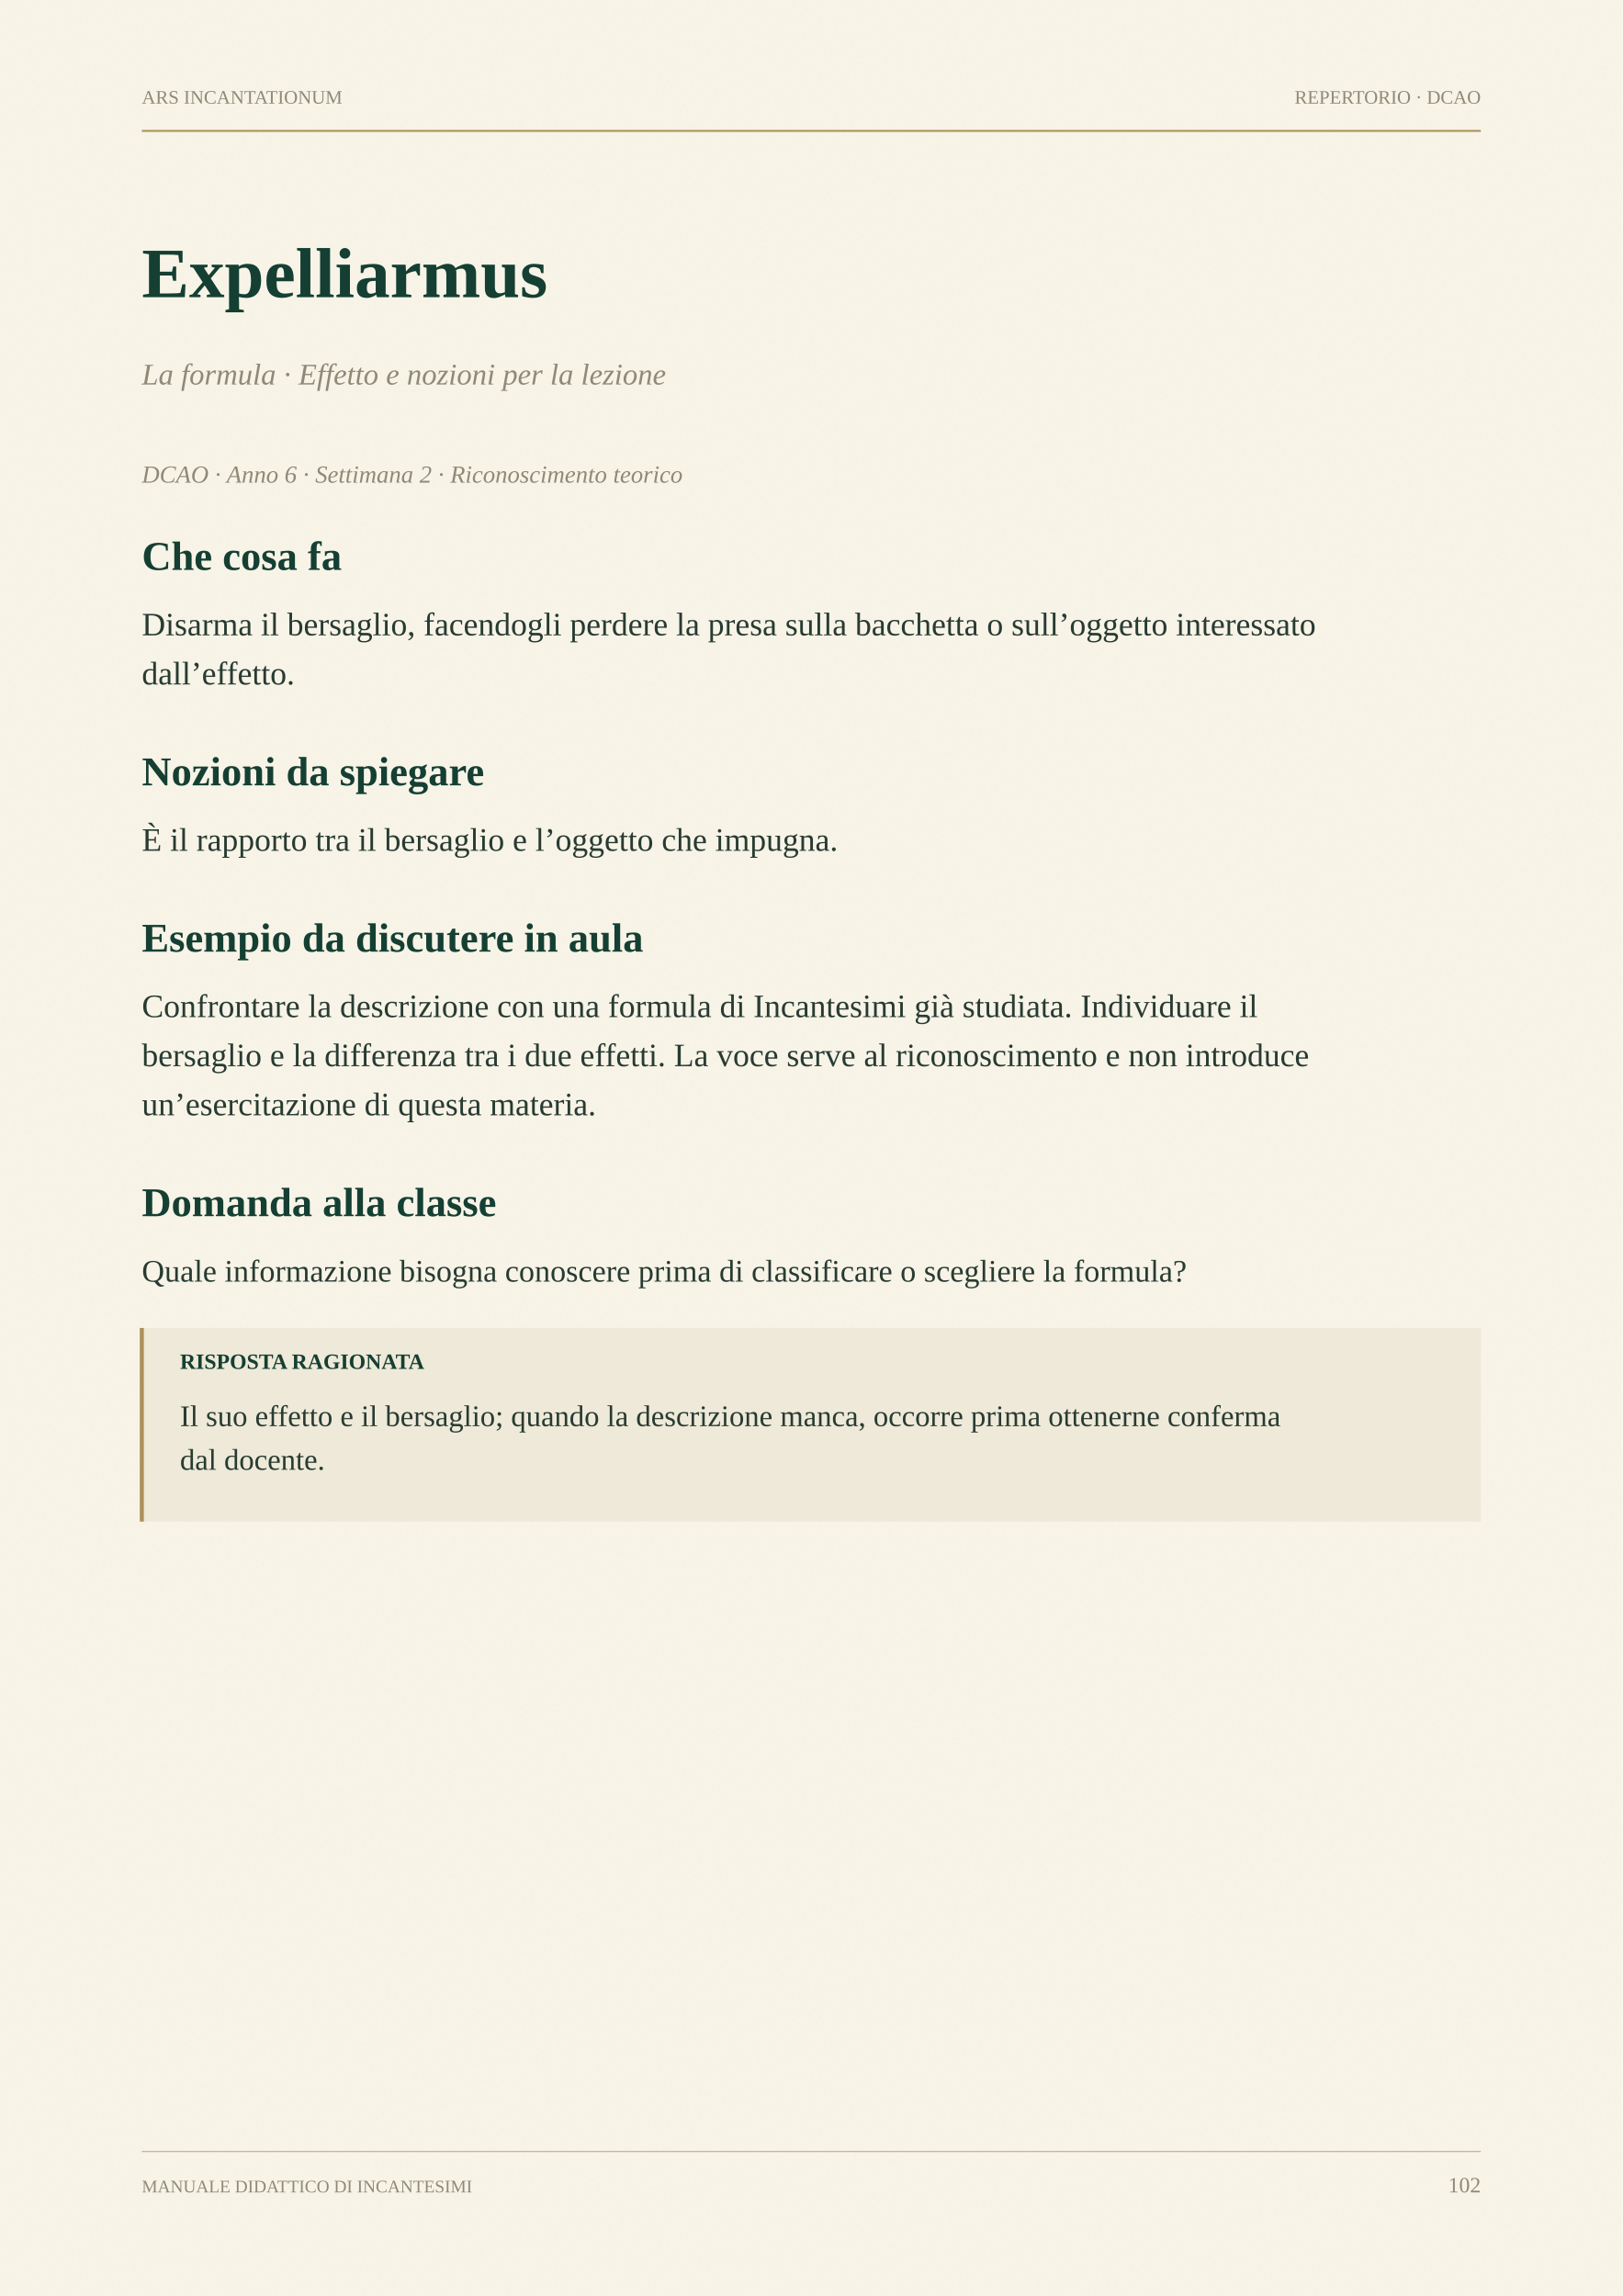
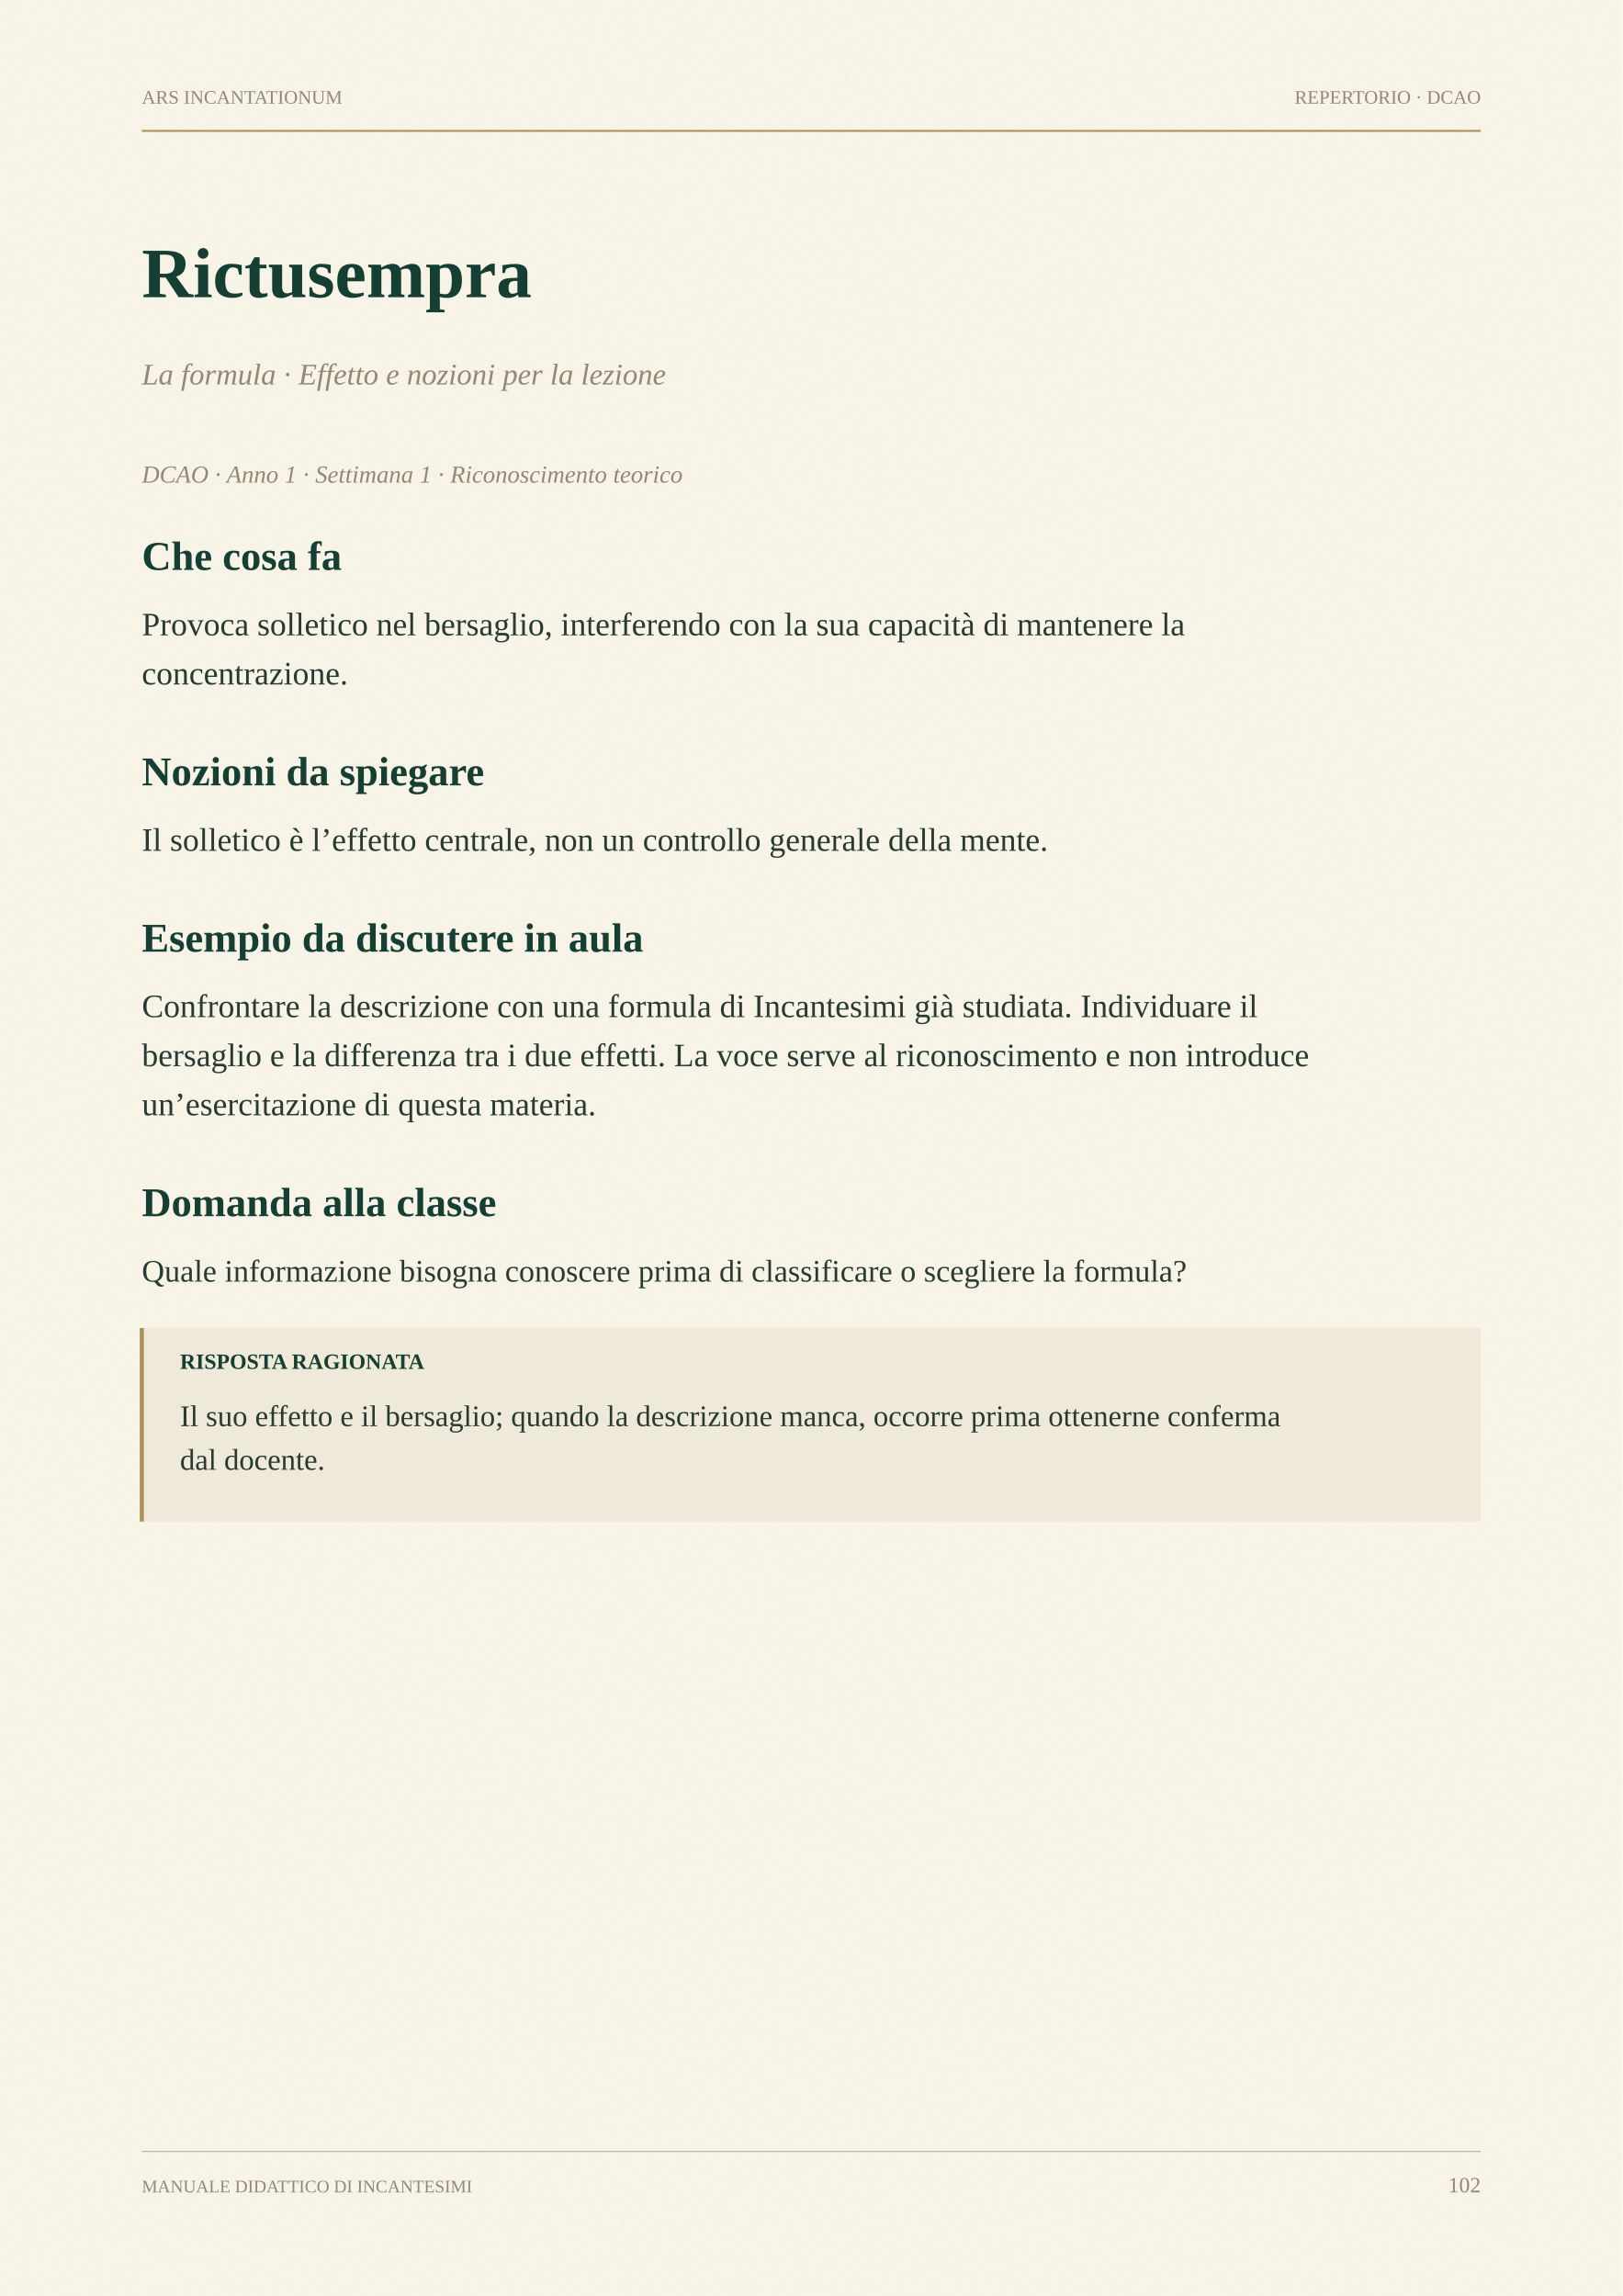
<svg xmlns="http://www.w3.org/2000/svg" width="595" height="842" viewBox="0 0 595 842">
  <defs>
    <filter id="grain">
      <feTurbulence type="fractalNoise" baseFrequency=".7" numOctaves="3" stitchTiles="stitch" />
      <feColorMatrix type="saturate" values="0" />
    </filter>
    <pattern id="paper" width="595" height="842" patternUnits="userSpaceOnUse">
      <rect width="595" height="842" filter="url(#grain)" opacity=".17" />
    </pattern>
    <linearGradient id="leather">
      <stop stop-color="#06271b" />
      <stop offset=".12" stop-color="#17583a" />
      <stop offset=".6" stop-color="#0c402a" />
      <stop offset="1" stop-color="#042015" />
    </linearGradient>
  </defs>
  <rect width="595" height="842" fill="#f8f4e8" />
  <rect width="595" height="842" fill="url(#paper)" opacity=".17" />
  <text x="52" y="38" font-family="Georgia, Times New Roman, serif" font-size="7" fill="#8e8a76">ARS INCANTATIONUM</text>
  <text x="543" y="38" font-family="Georgia, Times New Roman, serif" font-size="7" fill="#8e8a76" text-anchor="end">REPERTORIO · DCAO</text>
  <path d="M52 48H543" stroke="#ac9258" stroke-width=".7" />
-   <text x="52" y="109" font-family="Georgia, Times New Roman, serif" font-size="26" fill="#153f33" font-weight="bold">Expelliarmus</text>
+   <text x="52" y="109" font-family="Georgia, Times New Roman, serif" font-size="26" fill="#153f33" font-weight="bold">Rictusempra</text>
  <text x="52" y="141" font-family="Georgia, Times New Roman, serif" font-size="11" fill="#8e8a76" font-style="italic">La formula · Effetto e nozioni per la lezione</text>
-   <text x="52" y="177" font-family="Georgia, Times New Roman, serif" font-size="9" fill="#8e8a76" font-style="italic">DCAO · Anno 6 · Settimana 2 · Riconoscimento teorico</text>
+   <text x="52" y="177" font-family="Georgia, Times New Roman, serif" font-size="9" fill="#8e8a76" font-style="italic">DCAO · Anno 1 · Settimana 1 · Riconoscimento teorico</text>
  <text x="52" y="209" font-family="Georgia, Times New Roman, serif" font-size="15" fill="#153f33" font-weight="bold">Che cosa fa</text>
-   <text x="52" y="233" font-family="Georgia, Times New Roman, serif" font-size="12" fill="#283b32">Disarma il bersaglio, facendogli perdere la presa sulla bacchetta o sull’oggetto interessato</text>
-   <text x="52" y="251" font-family="Georgia, Times New Roman, serif" font-size="12" fill="#283b32">dall’effetto.</text>
+   <text x="52" y="233" font-family="Georgia, Times New Roman, serif" font-size="12" fill="#283b32">Provoca solletico nel bersaglio, interferendo con la sua capacità di mantenere la</text>
+   <text x="52" y="251" font-family="Georgia, Times New Roman, serif" font-size="12" fill="#283b32">concentrazione.</text>
  <text x="52" y="288" font-family="Georgia, Times New Roman, serif" font-size="15" fill="#153f33" font-weight="bold">Nozioni da spiegare</text>
-   <text x="52" y="312" font-family="Georgia, Times New Roman, serif" font-size="12" fill="#283b32">È il rapporto tra il bersaglio e l’oggetto che impugna.</text>
+   <text x="52" y="312" font-family="Georgia, Times New Roman, serif" font-size="12" fill="#283b32">Il solletico è l’effetto centrale, non un controllo generale della mente.</text>
  <text x="52" y="349" font-family="Georgia, Times New Roman, serif" font-size="15" fill="#153f33" font-weight="bold">Esempio da discutere in aula</text>
  <text x="52" y="373" font-family="Georgia, Times New Roman, serif" font-size="12" fill="#283b32">Confrontare la descrizione con una formula di Incantesimi già studiata. Individuare il</text>
  <text x="52" y="391" font-family="Georgia, Times New Roman, serif" font-size="12" fill="#283b32">bersaglio e la differenza tra i due effetti. La voce serve al riconoscimento e non introduce</text>
  <text x="52" y="409" font-family="Georgia, Times New Roman, serif" font-size="12" fill="#283b32">un’esercitazione di questa materia.</text>
  <text x="52" y="446" font-family="Georgia, Times New Roman, serif" font-size="15" fill="#153f33" font-weight="bold">Domanda alla classe</text>
  <text x="52" y="470" font-family="Georgia, Times New Roman, serif" font-size="11.5" fill="#283b32">Quale informazione bisogna conoscere prima di classificare o scegliere la formula?</text>
  <rect x="52" y="487" width="491" height="71" fill="#eee9d8" />
  <path d="M52 487v71" stroke="#ac9258" stroke-width="1.5" />
  <text x="66" y="502" font-family="Georgia, Times New Roman, serif" font-size="8" fill="#153f33" font-weight="bold">RISPOSTA RAGIONATA</text>
  <text x="66" y="523" font-family="Georgia, Times New Roman, serif" font-size="11" fill="#283b32">Il suo effetto e il bersaglio; quando la descrizione manca, occorre prima ottenerne conferma</text>
  <text x="66" y="539" font-family="Georgia, Times New Roman, serif" font-size="11" fill="#283b32">dal docente.</text>
  <path d="M52 789H543" stroke="#c3b89b" stroke-width=".45" />
  <text x="52" y="804" font-family="Georgia, Times New Roman, serif" font-size="6.5" fill="#8e8a76">MANUALE DIDATTICO DI INCANTESIMI</text>
  <text x="543" y="804" font-family="Georgia, Times New Roman, serif" font-size="8" fill="#8e8a76" text-anchor="end">102</text>
</svg>
